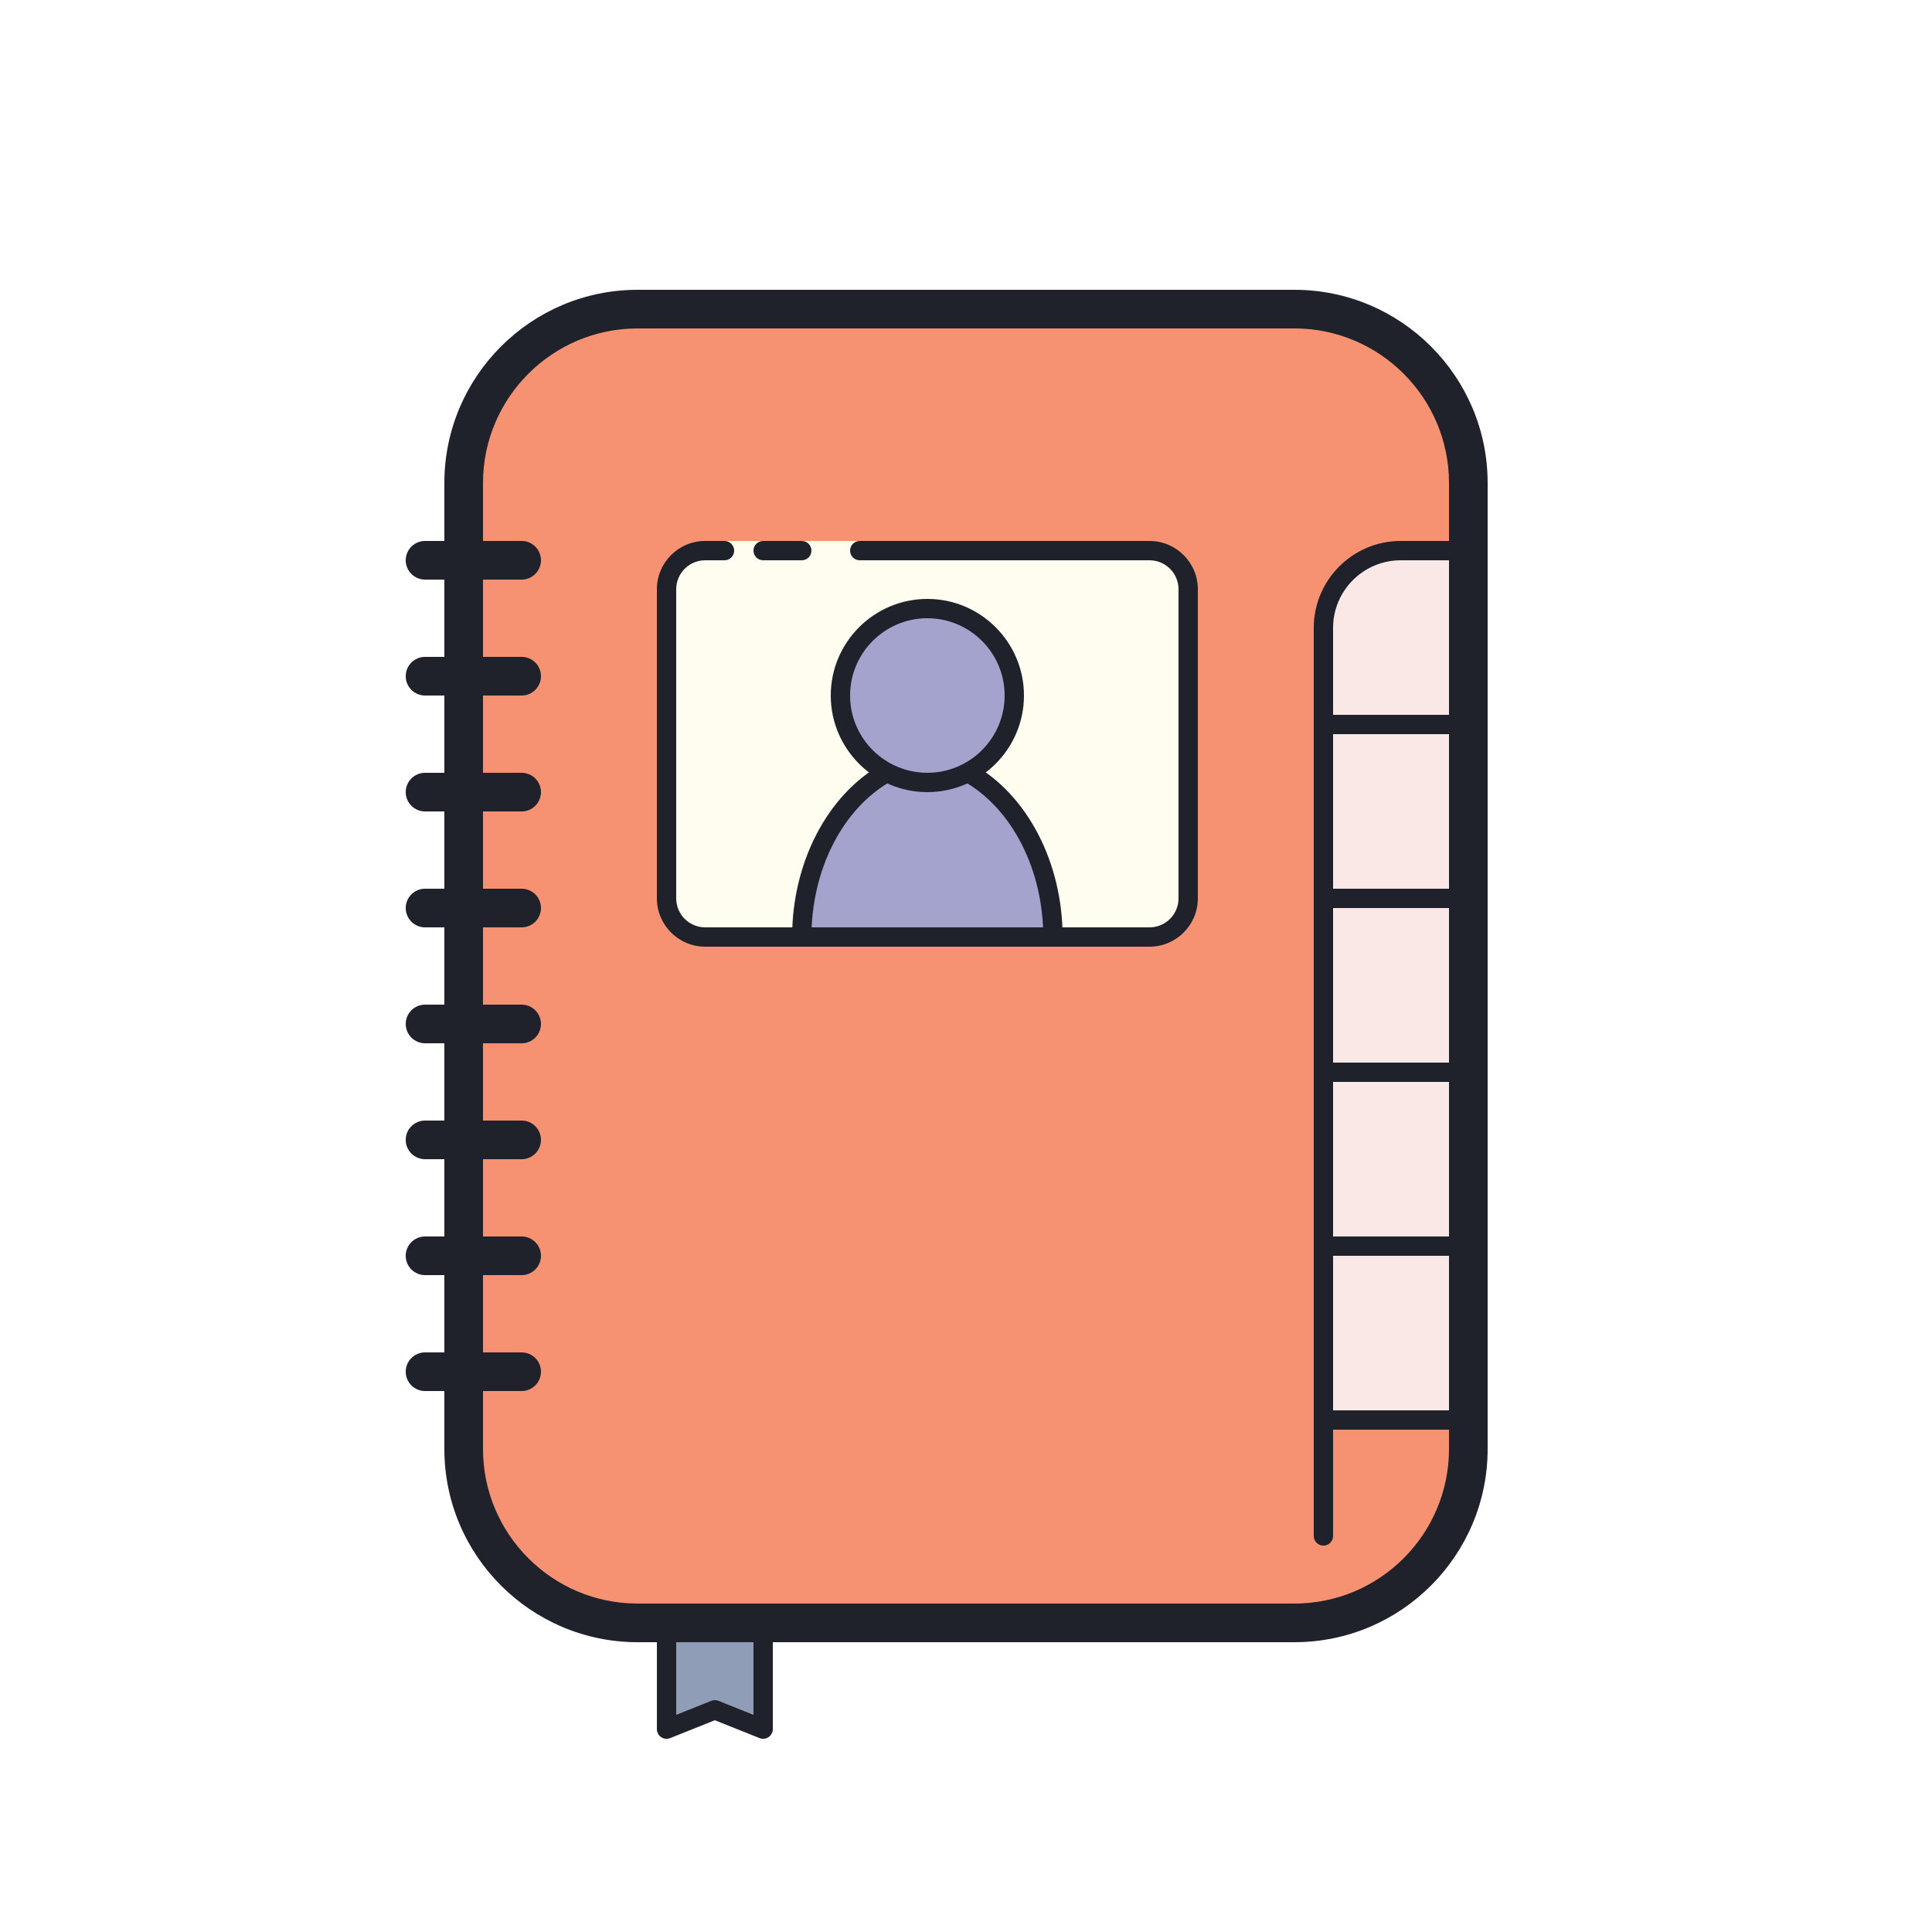
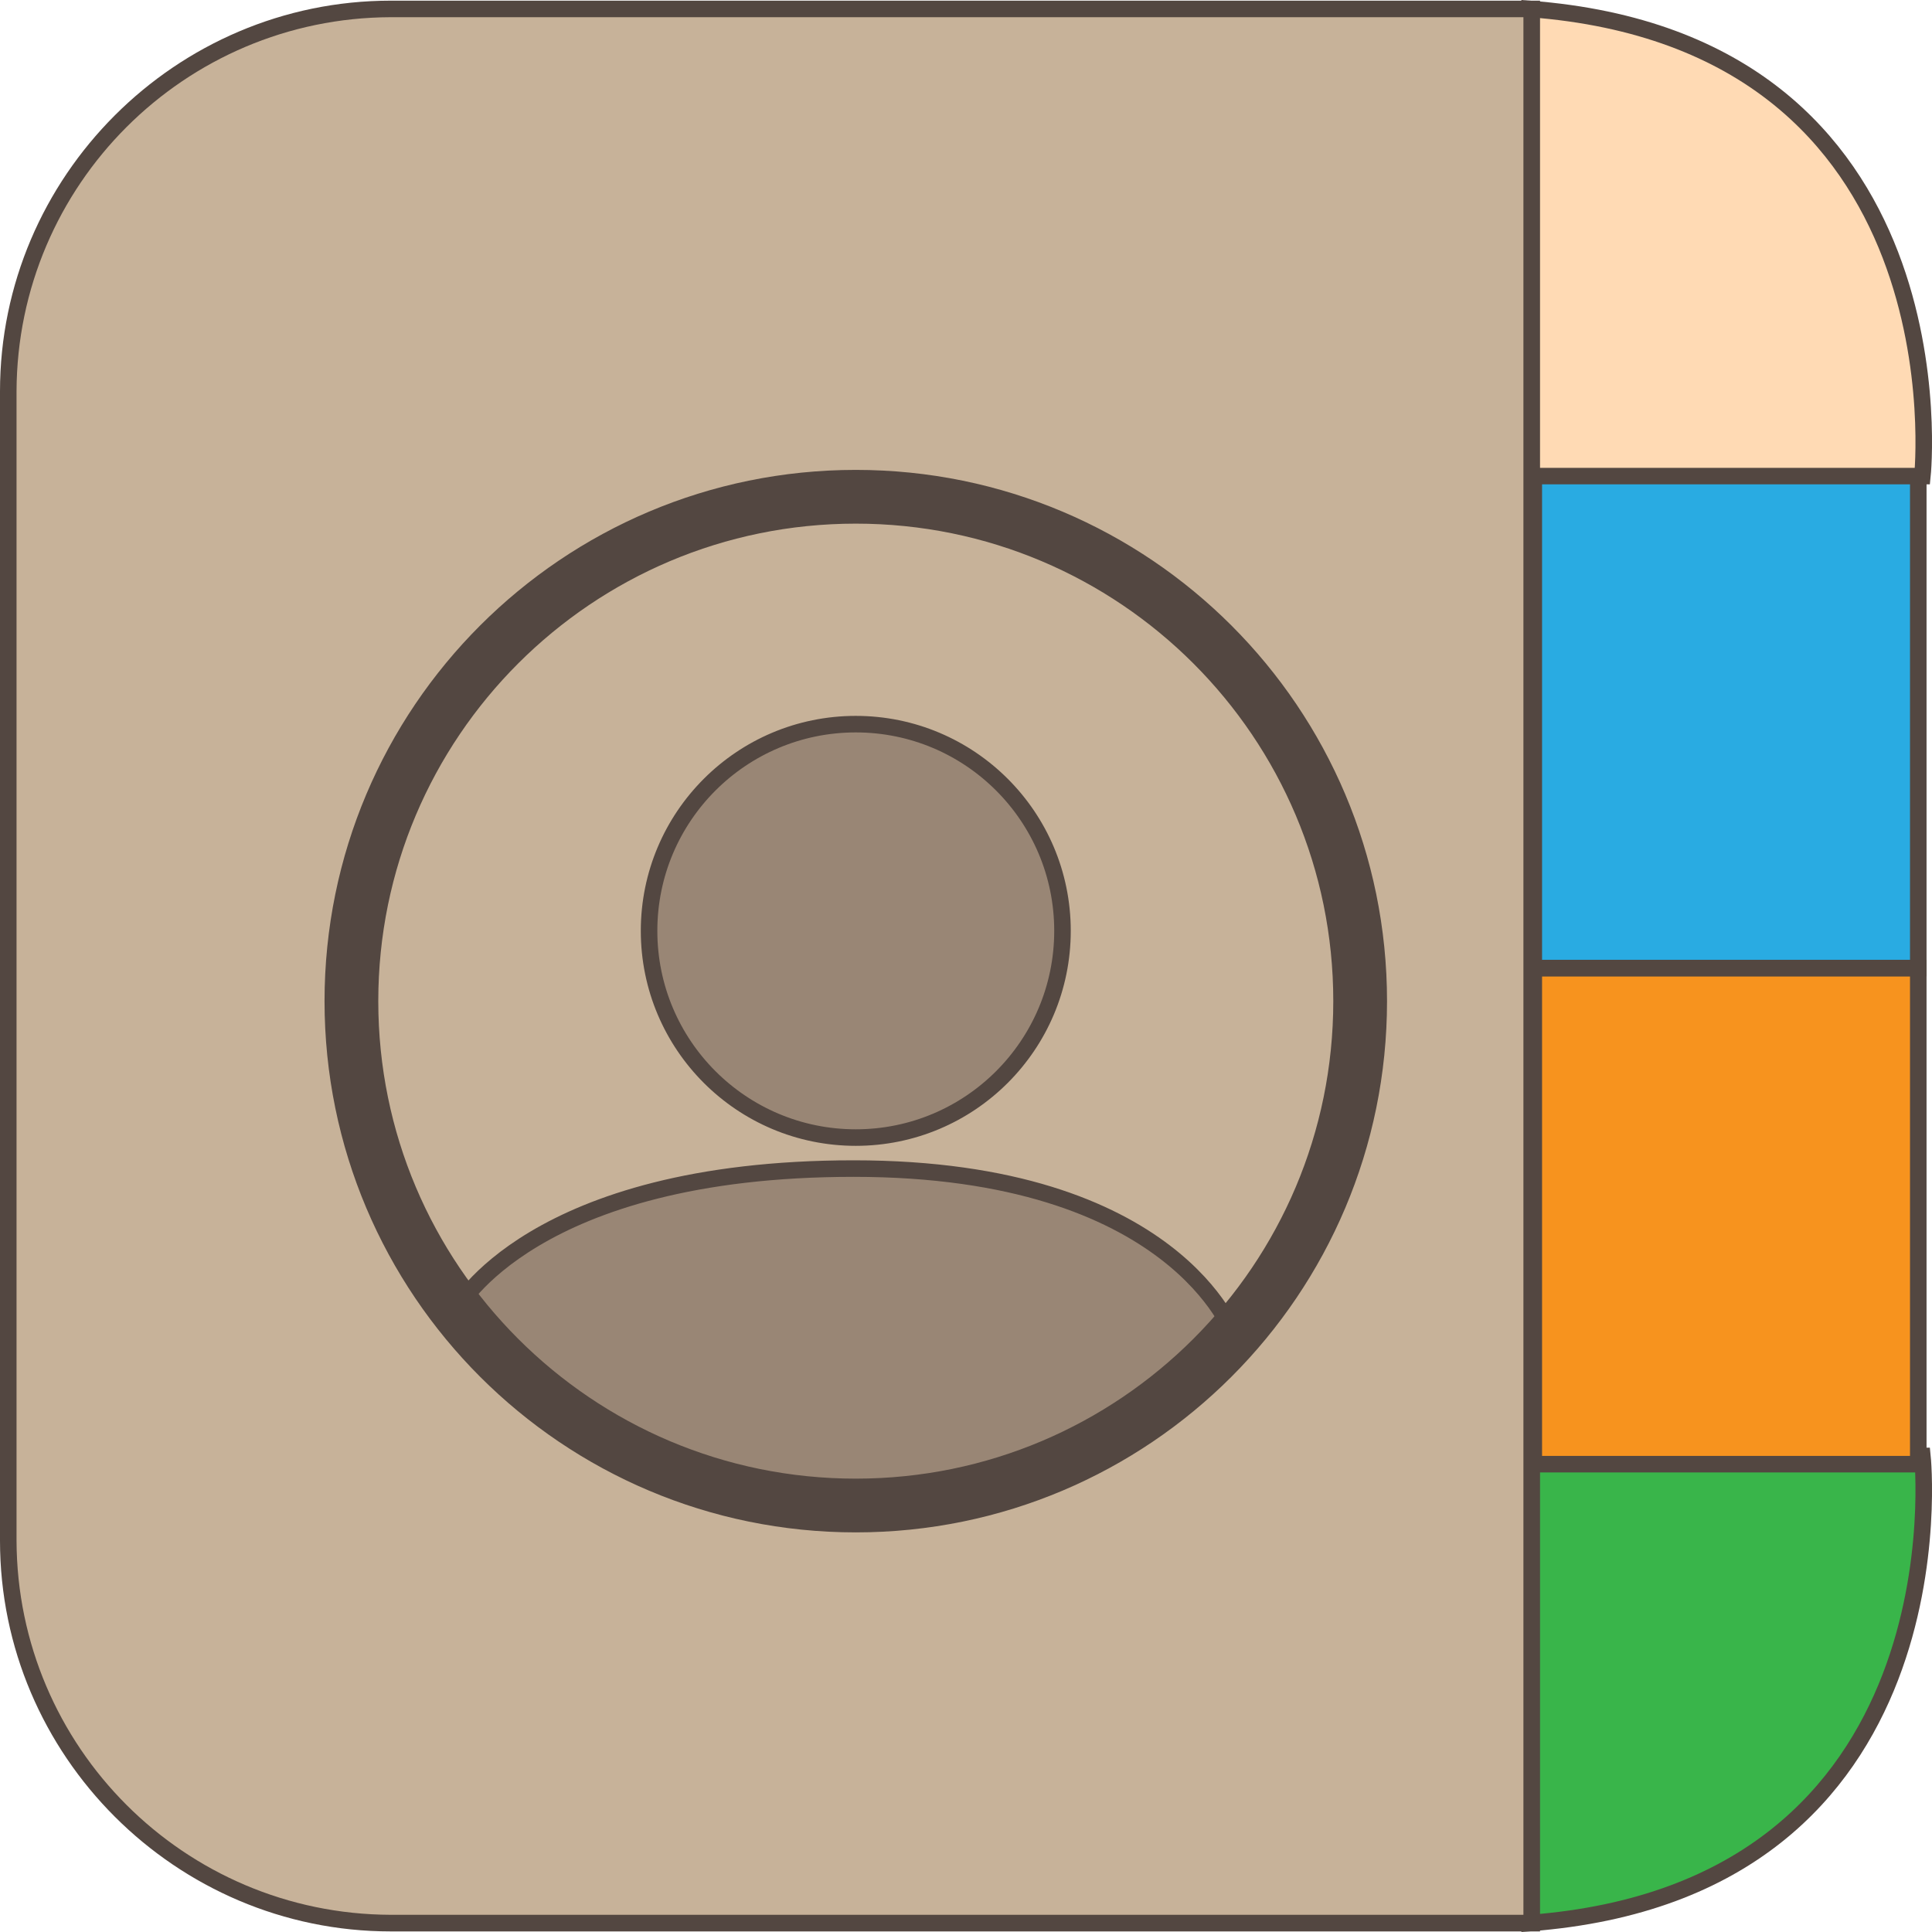
- <svg xmlns="http://www.w3.org/2000/svg" viewBox="0 0 100 100" width="100px" height="100px">
-   <path fill="#f69272" d="M67,84H33c-4.971,0-9-4.029-9-9V25c0-4.971,4.029-9,9-9h34c4.971,0,9,4.029,9,9v50C76,79.971,71.971,84,67,84z" />
-   <path fill="#fae8e6" d="M75.5,73.5h-7v-10v-31c0-2.209,1.791-4,4-4h4" />
-   <path fill="#fefdef" d="M59,28H44h-7c-1.657,0-3,1.343-3,3v15c0,1.657,1.343,3,3,3h22c1.657,0,3-1.343,3-3V31C62,29.343,60.657,28,59,28z" />
-   <path fill="#8f9eb6" d="M34.5,84v5.5l2.5-1l2.5,1V84" />
-   <path fill="#a3a3cd" d="M54.5,48.5c0-3.788-1.797-7.048-4.375-8.5h-4.249c-2.579,1.452-4.375,4.712-4.375,8.5" />
-   <path fill="#a3a3cd" d="M48 31.5A4.5 4.5 0 1 0 48 40.5A4.5 4.5 0 1 0 48 31.5Z" />
-   <path fill="#1f212b" d="M67,85H33c-5.514,0-10-4.486-10-10V25c0-5.514,4.486-10,10-10h34c5.514,0,10,4.486,10,10v50C77,80.514,72.514,85,67,85z M33,17c-4.411,0-8,3.589-8,8v50c0,4.411,3.589,8,8,8h34c4.411,0,8-3.589,8-8V25c0-4.411-3.589-8-8-8H33z" />
-   <path fill="#1f212b" d="M27 54h-5c-.552 0-1-.448-1-1s.448-1 1-1h5c.552 0 1 .448 1 1S27.552 54 27 54zM27 60h-5c-.552 0-1-.448-1-1s.448-1 1-1h5c.552 0 1 .448 1 1S27.552 60 27 60zM27 66h-5c-.552 0-1-.448-1-1s.448-1 1-1h5c.552 0 1 .448 1 1S27.552 66 27 66zM27 72h-5c-.552 0-1-.448-1-1s.448-1 1-1h5c.552 0 1 .448 1 1S27.552 72 27 72zM27 48h-5c-.552 0-1-.448-1-1s.448-1 1-1h5c.552 0 1 .448 1 1S27.552 48 27 48zM27 42h-5c-.552 0-1-.448-1-1s.448-1 1-1h5c.552 0 1 .448 1 1S27.552 42 27 42zM27 36h-5c-.552 0-1-.448-1-1s.448-1 1-1h5c.552 0 1 .448 1 1S27.552 36 27 36zM27 30h-5c-.552 0-1-.448-1-1s.448-1 1-1h5c.552 0 1 .448 1 1S27.552 30 27 30zM39.5 90c-.063 0-.126-.012-.186-.036L37 89.039l-2.314.926c-.154.061-.329.042-.466-.05C34.083 89.821 34 89.666 34 89.5V84c0-.276.224-.5.5-.5S35 83.724 35 84v4.762l1.814-.726c.119-.048.252-.048.371 0L39 88.762V84c0-.276.224-.5.5-.5S40 83.724 40 84v5.5c0 .166-.083.321-.22.414C39.696 89.971 39.599 90 39.5 90zM41.5 29h-2c-.276 0-.5-.224-.5-.5s.224-.5.5-.5h2c.276 0 .5.224.5.5S41.776 29 41.5 29zM75.5 74h-7c-.276 0-.5-.224-.5-.5v-41c0-2.481 2.019-4.5 4.5-4.5h4c.276 0 .5.224.5.5S76.776 29 76.5 29h-4c-1.93 0-3.5 1.57-3.5 3.5V73h6.5c.276 0 .5.224.5.5S75.776 74 75.5 74z" />
-   <path fill="#1f212b" d="M76.5 38h-8c-.276 0-.5-.224-.5-.5s.224-.5.5-.5h8c.276 0 .5.224.5.5S76.776 38 76.5 38zM76.5 47h-8c-.276 0-.5-.224-.5-.5s.224-.5.5-.5h8c.276 0 .5.224.5.5S76.776 47 76.5 47zM76.5 56h-8c-.276 0-.5-.224-.5-.5s.224-.5.5-.5h8c.276 0 .5.224.5.5S76.776 56 76.5 56zM76.5 65h-8c-.276 0-.5-.224-.5-.5s.224-.5.5-.5h8c.276 0 .5.224.5.5S76.776 65 76.5 65zM41.5 49c-.276 0-.5-.224-.5-.5 0-3.844 1.817-7.352 4.63-8.936.24-.136.545-.05.681.19s.05.545-.19.681C43.618 41.845 42 45.011 42 48.5 42 48.776 41.776 49 41.5 49zM54.5 49c-.276 0-.5-.224-.5-.5 0-3.489-1.618-6.655-4.121-8.064-.241-.135-.326-.44-.19-.681.135-.241.44-.328.681-.19C53.183 41.148 55 44.656 55 48.5 55 48.776 54.776 49 54.5 49zM68.5 80c-.276 0-.5-.224-.5-.5V69c0-.276.224-.5.5-.5S69 68.724 69 69v10.5C69 79.776 68.776 80 68.5 80z" />
-   <path fill="#1f212b" d="M48,41c-2.757,0-5-2.243-5-5s2.243-5,5-5s5,2.243,5,5S50.757,41,48,41z M48,32c-2.206,0-4,1.794-4,4s1.794,4,4,4s4-1.794,4-4S50.206,32,48,32z" />
-   <g>
-     <path fill="#1f212b" d="M59.5,49h-23c-1.378,0-2.5-1.122-2.5-2.5v-16c0-1.378,1.122-2.5,2.5-2.5h1c0.276,0,0.5,0.224,0.5,0.5S37.776,29,37.5,29h-1c-0.827,0-1.5,0.673-1.5,1.5v16c0,0.827,0.673,1.5,1.5,1.5h23c0.827,0,1.5-0.673,1.5-1.5v-16c0-0.827-0.673-1.5-1.5-1.5h-15c-0.276,0-0.5-0.224-0.5-0.5s0.224-0.5,0.5-0.5h15c1.378,0,2.5,1.122,2.5,2.5v16C62,47.878,60.878,49,59.5,49z" />
-   </g>
+ <svg xmlns="http://www.w3.org/2000/svg" viewBox="0 0 467.32 467.31">
+   <defs>
+     <style>.a{fill:#39b54a;}.a,.b,.c,.d,.g,.h{stroke:#534741;stroke-miterlimit:10;}.a,.b,.c,.d,.g{stroke-width:4px;}.b{fill:#f7931e;}.c{fill:#29abe2;}.d{fill:#ffdab4;}.e{fill:#c7b299;}.f{fill:#534741;}.g{fill:#998675;}.h{fill:none;stroke-width:13px;}</style>
+   </defs>
+   <path class="a" d="M1064,775V662h95S1170,767,1064,775Z" transform="translate(-694 -309.84)" />
+   <rect class="b" x="371" y="234.16" width="93" height="120" />
+   <rect class="c" x="371" y="113.16" width="93" height="121" />
+   <path class="d" d="M1064,312V425h95S1170,320,1064,312Z" transform="translate(-694 -309.84)" />
+   <path class="e" d="M788.51,775A92.62,92.62,0,0,1,696,682.49v-278A92.62,92.62,0,0,1,788.51,312h276V775Z" transform="translate(-694 -309.84)" />
+   <path class="f" d="M1062.49,314V773h-274A90.79,90.79,0,0,1,698,682.49v-278A90.79,90.79,0,0,1,788.51,314h274m4-4h-278c-52,0-94.51,42.53-94.51,94.51v278c0,52,42.53,94.51,94.51,94.51h278V310Z" transform="translate(-694 -309.84)" />
+   <path class="g" d="M804.5,626.5s18-34,96-34,91.92,40.28,91.92,40.28S906.5,735.5,804.5,626.5Z" transform="translate(-694 -309.84)" />
+   <circle class="h" cx="207" cy="242.16" r="122" />
+   <circle class="g" cx="207" cy="225.16" r="50" />
</svg>
